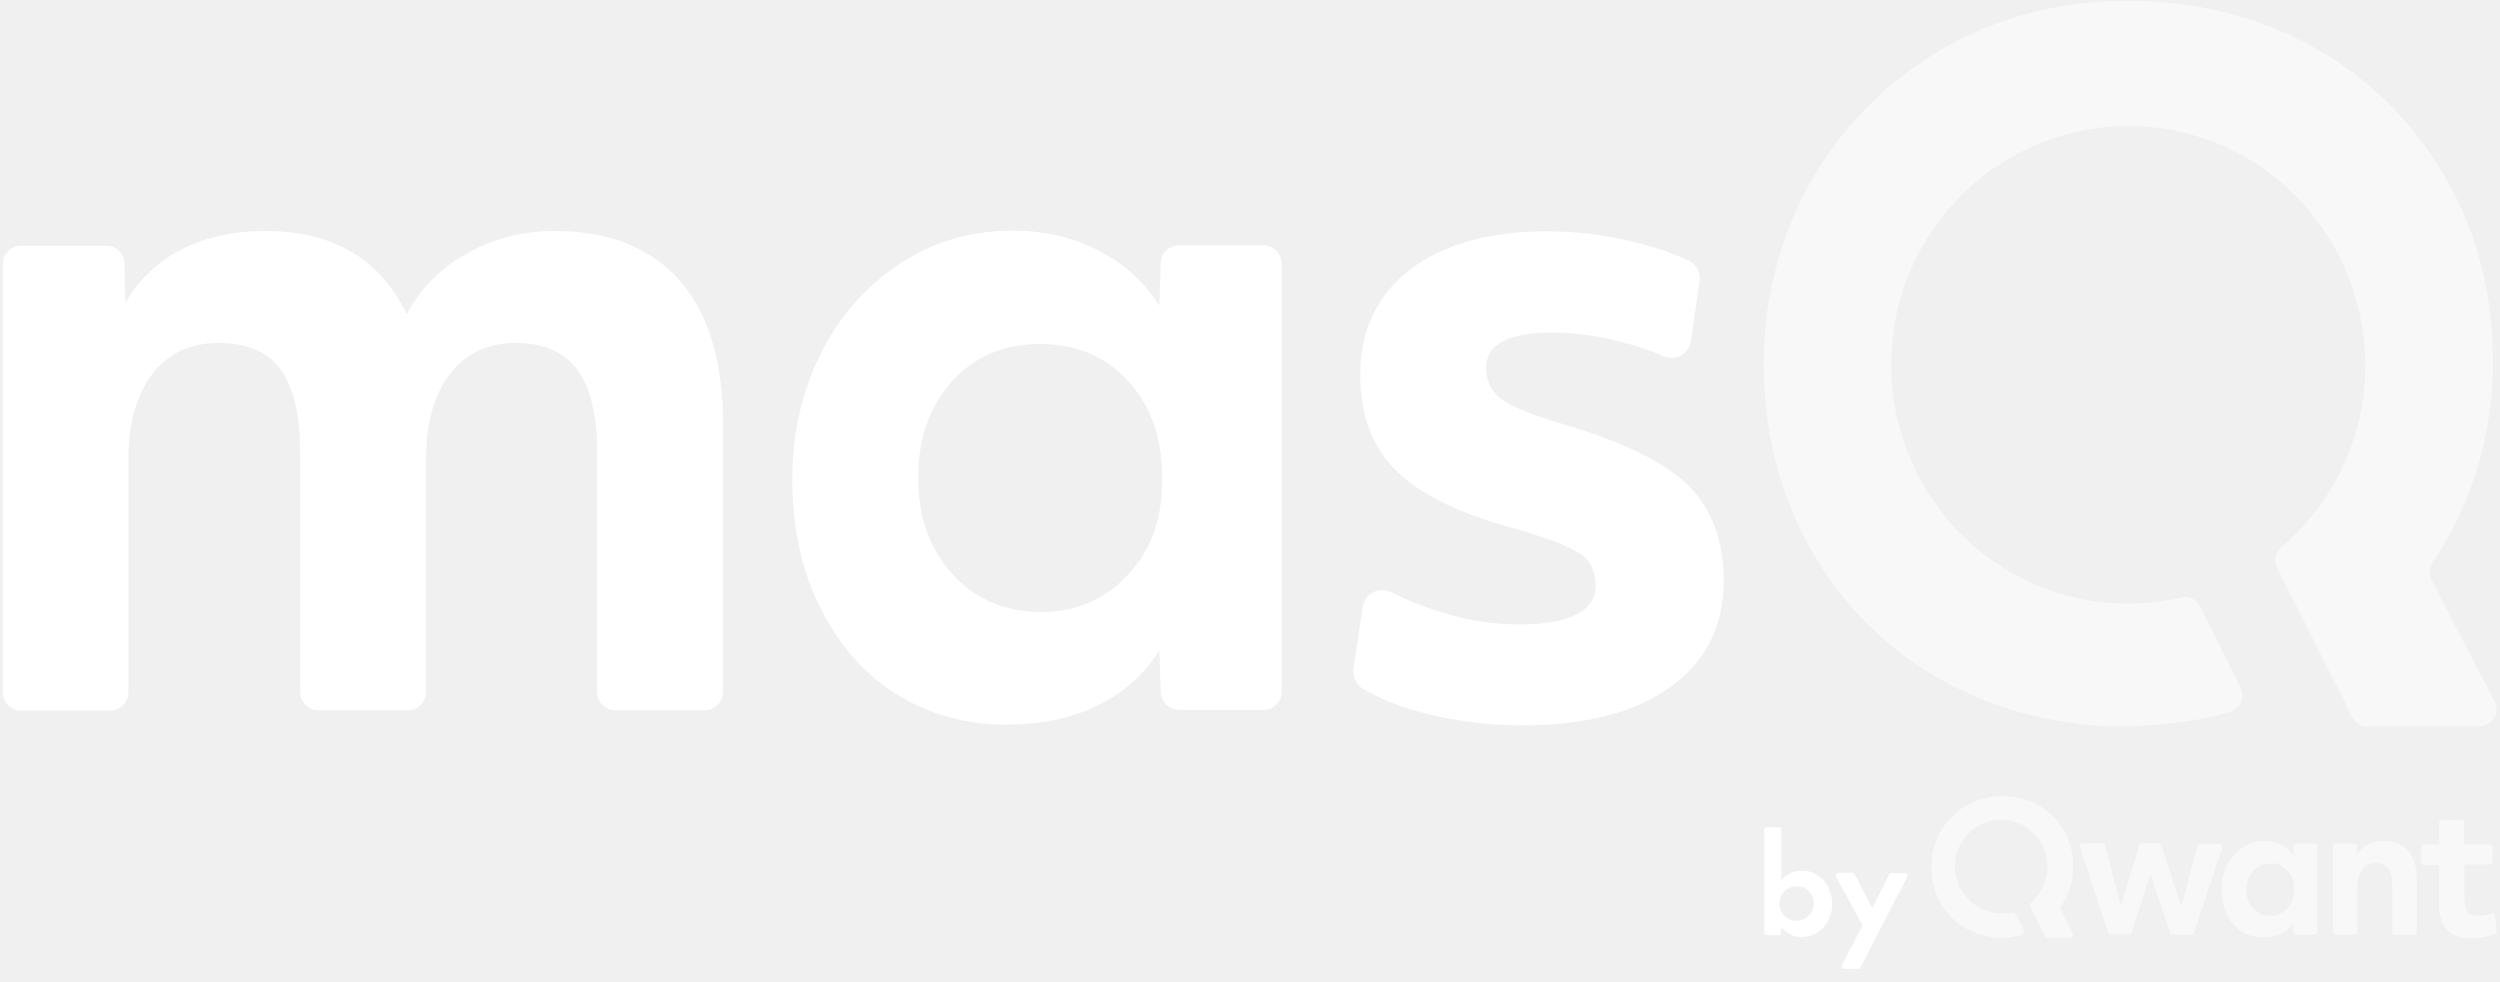
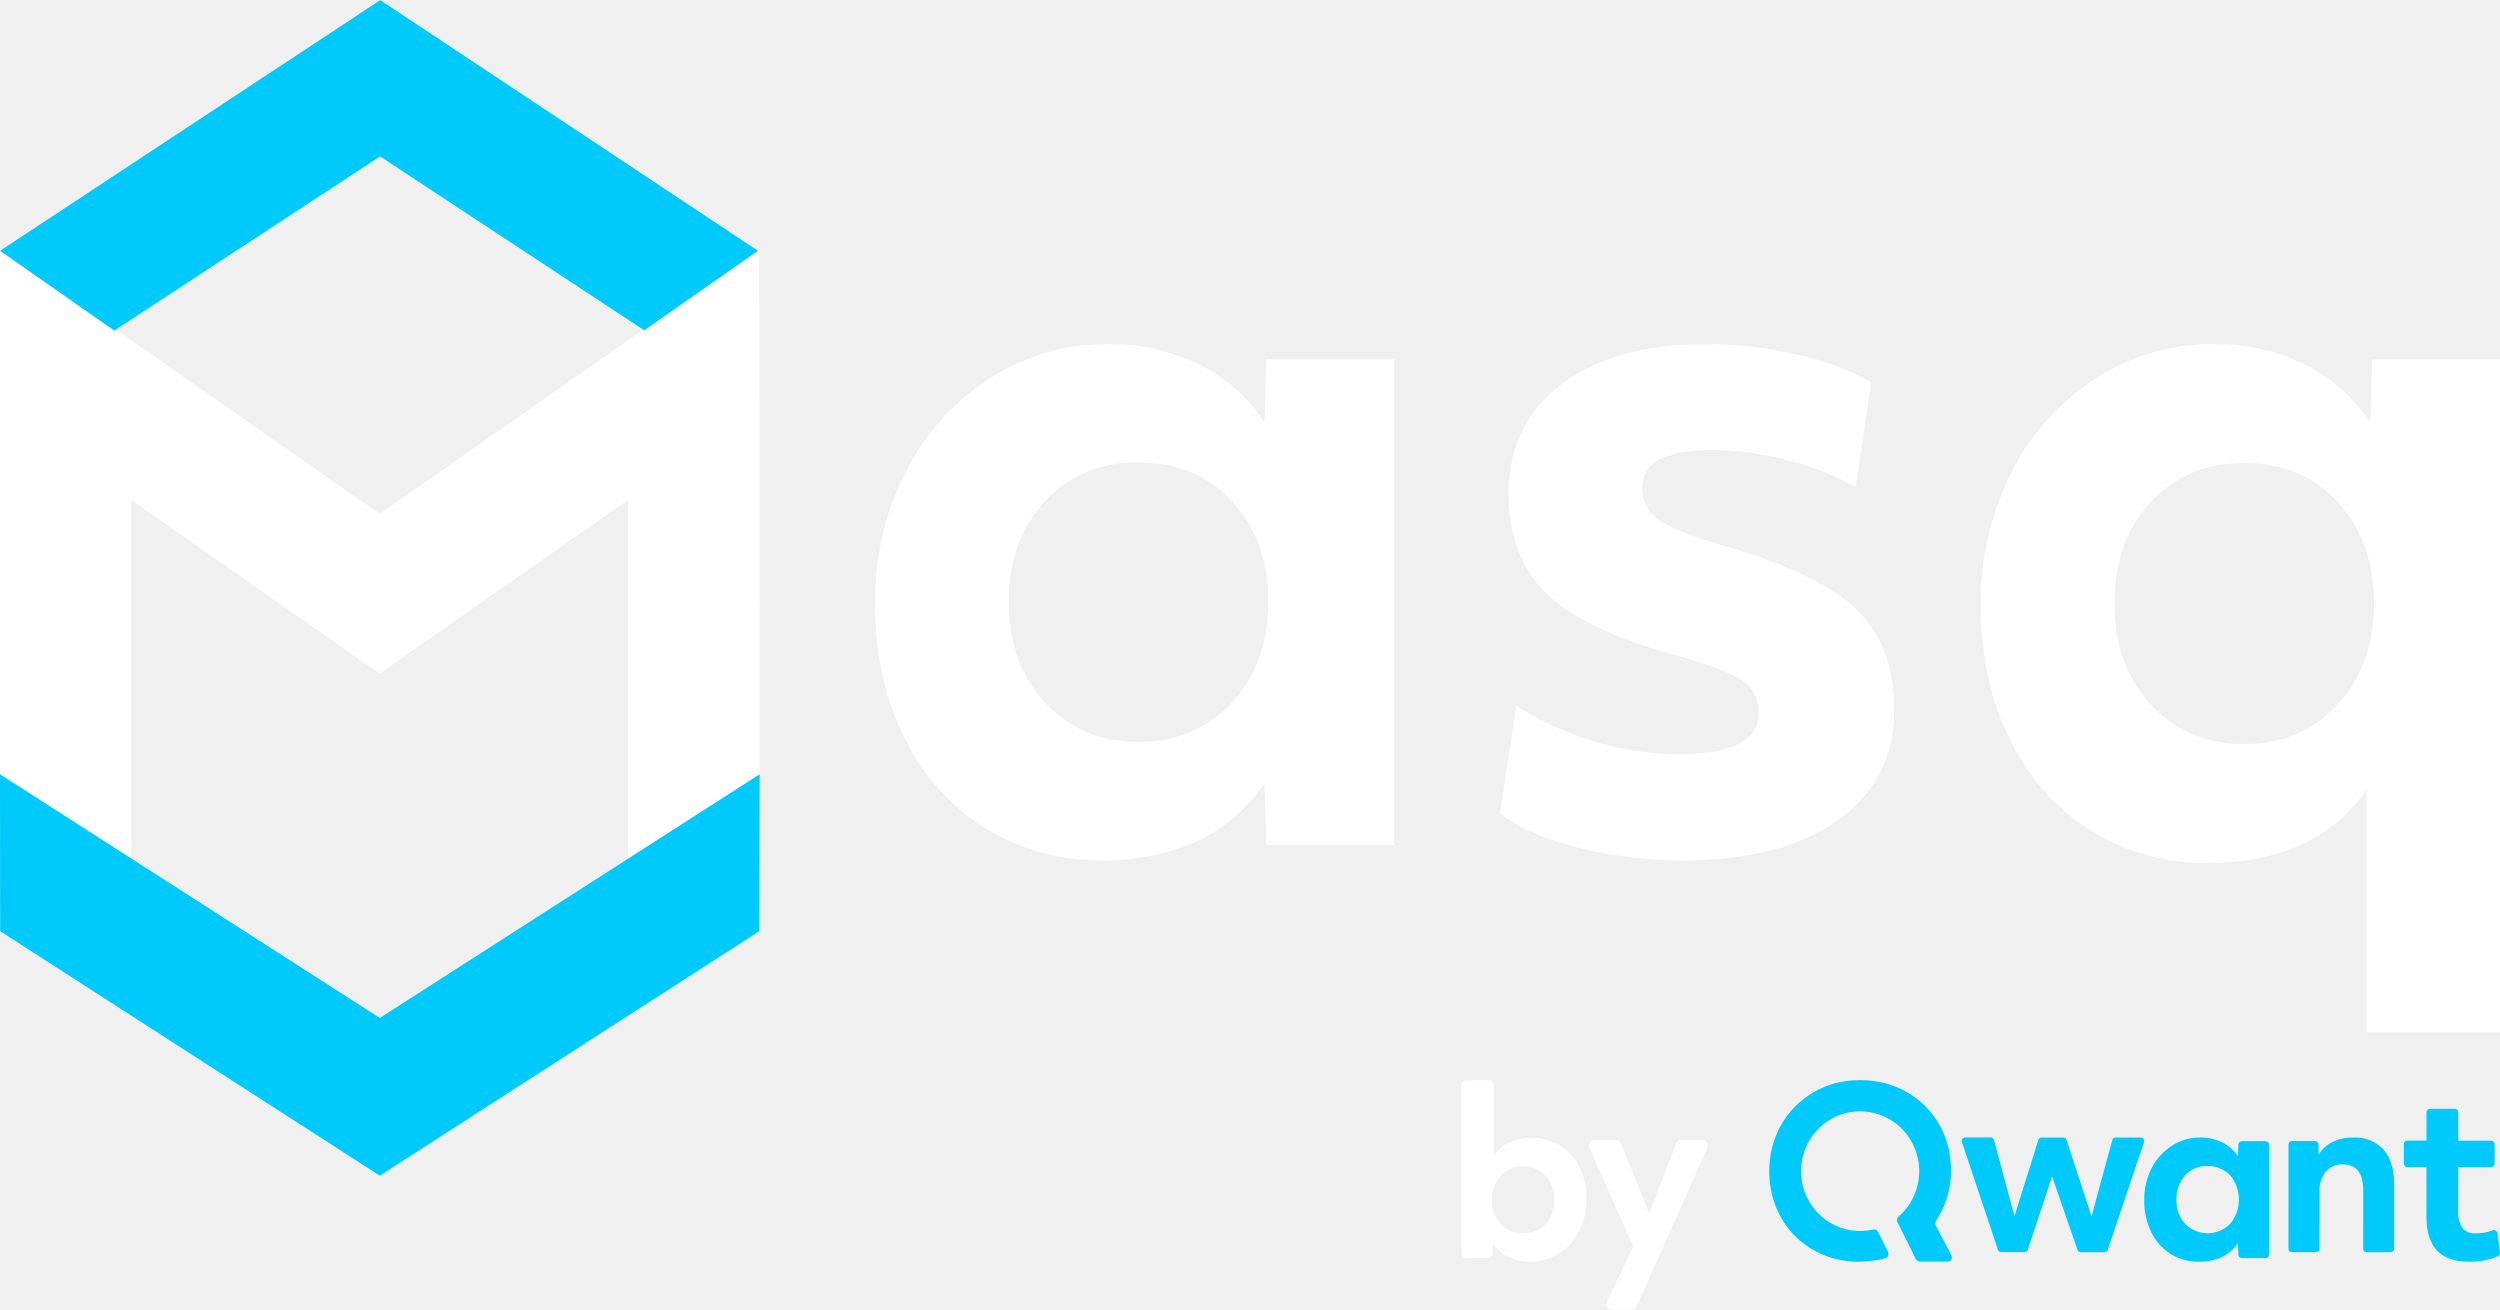
- <svg xmlns="http://www.w3.org/2000/svg" width="79" height="31" viewBox="0 0 79 31">
-   <g fill="#FFF" fill-rule="nonzero">
-     <g fill-opacity=".5">
-       <path d="M78.899 29.426l-.056-.487c0-.046-.045-.08-.09-.08h-.023c-.01 0-.01.012-.022.012a1.103 1.103 0 0 1-.393.068c-.158 0-.27-.046-.338-.125-.067-.09-.1-.227-.1-.43v-1.066h.808a.077.077 0 0 0 .079-.08v-.476c0-.045-.045-.08-.09-.08h-.809V25.993c0-.046-.045-.08-.09-.08h-.607c-.045 0-.078.034-.09.08v.69h-.472a.089.089 0 0 0-.09.092v.476c0 .045.034.079.068.09h.483v1.202c0 .374.09.657.259.839.168.181.438.272.786.272.146 0 .292-.012.427-.046.101-.022.203-.056.27-.09.067-.023.09-.046.09-.091 0 .011 0 .011 0 0zM65.155 28.769c-.01-.023-.022-.046-.033-.068-.012-.057.033-.114.067-.16.034-.045.056-.101.09-.158.056-.102.101-.215.135-.329.078-.238.1-.487.1-.736a2.605 2.605 0 0 0-.145-.782 1.98 1.98 0 0 0-.382-.624 2.048 2.048 0 0 0-.506-.43 1.98 1.98 0 0 0-.663-.261c-.247-.057-.506-.068-.753-.057-.258.023-.506.08-.742.193-.236.102-.449.249-.629.43a2.44 2.44 0 0 0-.45.624c-.112.238-.18.487-.202.748-.022.26-.01.521.045.77.057.25.158.488.293.704.134.215.303.396.494.544.191.147.416.26.64.34.124.045.259.068.394.09.123.023.247.034.37.023.124 0 .237-.011.36-.034.068-.011.135-.023.191-.034.056-.011.113-.023.135-.08.023-.045-.011-.09-.034-.135-.022-.057-.056-.102-.078-.16-.045-.101-.101-.192-.146-.294a.115.115 0 0 0-.068-.056c-.022-.012-.056 0-.078 0-.034.01-.068.01-.102.01-.134.024-.27.024-.404 0a1.466 1.466 0 0 1-.697-.294 1.557 1.557 0 0 1-.46-.59 1.563 1.563 0 0 1-.113-.747c.034-.25.124-.5.27-.703a1.5 1.5 0 0 1 .562-.465 1.441 1.441 0 0 1 1.404.09c.18.114.326.273.45.454a1.528 1.528 0 0 1 .112 1.383 1.57 1.57 0 0 1-.37.521c-.023.023-.046.035-.057.069a.098.098 0 0 0 0 .079l.416.839c.022.045.045.102.09.136.034.022.067.011.101.011h.64c.08 0 .135-.08.09-.159-.044-.079-.078-.158-.123-.226l-.214-.476zM68.931 28.644l.506-1.916a.085.085 0 0 1 .079-.056h.618c.045 0 .09.034.09.09v.023l-.9 2.709c-.01.034-.044.045-.078.045h-.585a.085.085 0 0 1-.078-.056l-.63-1.848-.606 1.848a.094.094 0 0 1-.079.045h-.573a.085.085 0 0 1-.079-.057l-.899-2.731c0-.046.034-.091.09-.091h.64c.034 0 .057.023.068.045l.506 1.927.584-1.915a.085.085 0 0 1 .079-.057h.528c.034 0 .067.023.079.045l.64 1.95zM72.471 27.034a.93.93 0 0 0-.382-.34 1.17 1.17 0 0 0-.528-.124c-.259 0-.495.068-.708.215-.214.136-.371.329-.483.555a1.724 1.724 0 0 0-.169.771v.057c.011.272.067.521.169.737.112.226.27.408.472.532.202.125.427.182.674.182.18 0 .337-.023.472-.08 0 0 .303-.102.472-.374l.011.295c.011.045.045.08.09.08h.573c.045 0 .09-.035.09-.091V26.75a.089.089 0 0 0-.09-.09h-.573a.098.098 0 0 0-.09.067v.306zm-.169.499c.135.147.191.34.191.578 0 .25-.067.442-.213.6a.694.694 0 0 1-.54.228.7.7 0 0 1-.539-.227.844.844 0 0 1-.213-.533s-.045-.374.213-.657c.135-.159.326-.227.55-.227-.01-.023.327-.045.551.238zM74.483 26.74c-.012-.046-.045-.08-.09-.08h-.585a.089.089 0 0 0-.09.09v2.699c0 .045.034.09.09.09h.607a.085.085 0 0 0 .079-.056v-1.485c0-.227.056-.408.157-.533a.535.535 0 0 1 .438-.193c.337 0 .506.227.506.67v1.54a.085.085 0 0 0 .079.057h.607c.044 0 .09-.034.09-.09v-1.655c0-.397-.09-.703-.27-.907-.18-.204-.439-.317-.776-.317-.202 0-.37.034-.517.113a.973.973 0 0 0-.348.329l.023-.272z" />
-     </g>
-     <path d="M21.497 8.887C20.587 7.833 19.25 7.3 17.52 7.3c-1.011 0-1.944.238-2.787.725-.854.476-1.472 1.122-1.876 1.905-.854-1.757-2.349-2.63-4.462-2.63-1.01 0-1.899.193-2.652.578a4.317 4.317 0 0 0-1.786 1.7l-.023-1.235a.574.574 0 0 0-.55-.578H.663a.578.578 0 0 0-.573.578v13.534c0 .317.258.578.573.578h2.82c.315 0 .574-.26.574-.578v-7.368c0-1.134.258-2.029.753-2.686.505-.658 1.202-.987 2.101-.987.9 0 1.55.284 1.955.84.405.555.618 1.427.618 2.595v7.594c0 .318.259.579.574.579h2.831c.315 0 .562-.25.574-.556v-7.356c0-1.157.247-2.063.753-2.71.505-.657 1.202-.986 2.078-.986.877 0 1.529.284 1.945.84.415.555.629 1.427.629 2.595v7.628c.022.307.27.545.573.545h2.832c.314 0 .573-.261.573-.579v-8.342c.022-2.03-.438-3.582-1.349-4.636zM39.938 7.753H37.23a.566.566 0 0 0-.55.578l-.046 1.327a4.816 4.816 0 0 0-1.932-1.746c-.81-.42-1.72-.624-2.709-.624-1.337 0-2.54.363-3.607 1.077a7.22 7.22 0 0 0-2.472 2.857c-.585 1.19-.877 2.493-.877 3.91 0 1.542.292 2.902.888 4.081.596 1.179 1.393 2.097 2.416 2.732 1.023.635 2.169.952 3.45.952 1.09 0 2.045-.193 2.866-.59a4.769 4.769 0 0 0 1.977-1.745l.045 1.292c0 .317.259.578.573.578h2.675c.315 0 .573-.26.573-.578V8.331a.583.583 0 0 0-.562-.578zm-4.281 10.395c-.73.793-1.652 1.19-2.776 1.19-1.124 0-2.056-.397-2.776-1.19-.73-.794-1.09-1.814-1.09-3.061 0-1.235.36-2.244 1.068-3.038.72-.793 1.64-1.179 2.787-1.179 1.146 0 2.079.397 2.787 1.18.719.793 1.067 1.802 1.067 3.037.023 1.258-.337 2.278-1.067 3.06zM48.153 22.92a12.28 12.28 0 0 1-3.147-.386c-.797-.204-1.45-.476-1.955-.782a.633.633 0 0 1-.28-.623l.291-1.95a.63.63 0 0 1 .91-.465c.461.238.956.442 1.506.612a8.379 8.379 0 0 0 2.506.408c1.619 0 2.439-.419 2.439-1.246 0-.442-.169-.783-.517-1.01-.348-.226-1.056-.498-2.146-.804-1.72-.476-2.945-1.088-3.675-1.836-.73-.737-1.101-1.735-1.101-2.993 0-1.405.528-2.516 1.573-3.321 1.045-.805 2.495-1.213 4.326-1.213.9 0 1.798.102 2.686.318.697.17 1.304.374 1.798.612a.617.617 0 0 1 .337.657l-.27 1.87a.623.623 0 0 1-.865.488 8.393 8.393 0 0 0-1.303-.442 8.726 8.726 0 0 0-2.214-.306c-1.394 0-2.09.374-2.09 1.122 0 .42.168.76.505.997.338.238 1 .51 1.99.794 1.831.544 3.124 1.179 3.876 1.904.753.737 1.135 1.746 1.135 3.027 0 1.428-.561 2.539-1.674 3.355-1.135.805-2.675 1.213-4.641 1.213zM56.289 27.828a.826.826 0 0 1 .652-.318c.157 0 .292.034.438.114.18.102.326.25.404.43.068.16.113.318.113.5 0 .34-.113.6-.326.804a.895.895 0 0 1-.64.25.775.775 0 0 1-.641-.318v.102a.328.328 0 0 1-.023.136c-.022.023-.056.023-.134.023h-.236c-.068 0-.113-.012-.124-.023-.022-.023-.022-.057-.022-.136v-3.095c0-.068.01-.113.022-.136.022-.022.056-.022.124-.022h.236a.32.32 0 0 1 .134.022c.023.023.023.057.023.136v1.53zm.483.181a.533.533 0 0 0-.382.159.516.516 0 0 0-.157.385.542.542 0 0 0 .54.544c.145 0 .28-.056.381-.158a.524.524 0 0 0 .158-.397.562.562 0 0 0-.158-.386.506.506 0 0 0-.382-.147zM58.862 29.245l-.809-1.474a.562.562 0 0 1-.045-.102c0-.034.011-.057.034-.068a.298.298 0 0 1 .124-.023h.292c.056 0 .1 0 .112.012a.423.423 0 0 1 .068.09l.528 1.02.505-1.008c.023-.057.045-.091.057-.091.01-.011.056-.011.112-.011h.28c.057 0 .09 0 .113.011.034.011.045.045.045.08 0 .022-.011.056-.045.101l-1.416 2.732c-.022.057-.045.08-.067.09-.011.012-.056.012-.112.012h-.281c-.057 0-.09 0-.113-.011-.033-.012-.045-.046-.045-.08 0-.022.012-.056.045-.102l.618-1.178z" />
-     <path fill-opacity=".5" d="M76.944 18.533c-.057-.113-.135-.227-.158-.351-.056-.295.191-.556.337-.794a11.732 11.732 0 0 0 1.135-2.494 11.92 11.92 0 0 0 .517-3.774c-.033-1.372-.28-2.743-.775-4.013A11.333 11.333 0 0 0 76.067 3.9a10.682 10.682 0 0 0-2.618-2.21 11.403 11.403 0 0 0-3.383-1.36A13.01 13.01 0 0 0 66.2.068c-1.314.102-2.618.42-3.82.963a11.504 11.504 0 0 0-3.237 2.21 11.196 11.196 0 0 0-2.292 3.209 11.64 11.64 0 0 0-1.057 3.831 12.794 12.794 0 0 0 .236 3.979c.281 1.27.787 2.493 1.484 3.593a10.734 10.734 0 0 0 2.55 2.788c.99.76 2.113 1.338 3.293 1.723.652.216 1.315.363 1.99.465.629.09 1.292.147 1.932.125a17.049 17.049 0 0 0 1.854-.16c.338-.056.675-.112 1-.203.282-.068.585-.125.697-.43.09-.25-.033-.454-.146-.67l-.404-.816-.742-1.496a.559.559 0 0 0-.326-.295c-.146-.045-.27-.011-.416.023a6.394 6.394 0 0 1-.494.09 7.722 7.722 0 0 1-2.045.012 7.49 7.49 0 0 1-3.551-1.485 7.525 7.525 0 0 1-2.338-3.026 7.554 7.554 0 0 1-.55-3.854 7.473 7.473 0 0 1 1.393-3.57 7.441 7.441 0 0 1 2.854-2.37 7.41 7.41 0 0 1 3.855-.691 7.407 7.407 0 0 1 3.36 1.156 7.647 7.647 0 0 1 2.281 2.3 7.725 7.725 0 0 1 1.169 3.64 7.514 7.514 0 0 1-.596 3.4 7.55 7.55 0 0 1-1.921 2.675c-.113.102-.236.193-.281.351a.54.54 0 0 0 .022.397l2.146 4.274c.113.215.214.544.439.68.157.09.36.068.528.068h3.281c.394-.012.674-.431.483-.794-.202-.397-.415-.793-.618-1.179l-1.27-2.448z" />
+ <svg xmlns="http://www.w3.org/2000/svg" width="168" height="88" viewBox="0 0 168 88">
+   <g fill="none" fill-rule="evenodd">
+     <path fill="#FFF" d="M51.046 52.187L42.21 57.81V33.593L25.511 45.267 8.812 33.593V57.77L0 52.16V16.701l25.478 17.812c.02.014.046.014.066 0l25.479-17.812.023 35.486z" />
+     <path fill="#00CAFC" d="M25.523 79.007L.01 62.575 0 52.03l25.523 16.377L51.046 52.03l-.023 10.546zM43.293 22.197L25.542 10.51 7.679 22.218.005 16.853 25.553.007l25.383 16.846z" />
+     <path fill="#FFF" d="M76.505 49.858c2.542 0 4.63-.877 6.268-2.629 1.637-1.752 2.455-4.017 2.455-6.795 0-2.734-.807-4.978-2.423-6.731-1.615-1.752-3.715-2.628-6.3-2.628-2.584 0-4.684.875-6.3 2.628-1.615 1.753-2.422 3.997-2.422 6.731 0 2.778.818 5.043 2.455 6.795 1.637 1.753 3.726 2.63 6.267 2.629zm-2.455 7.949a14.615 14.615 0 0 1-7.786-2.116 14.713 14.713 0 0 1-5.46-6.058c-1.335-2.628-2.003-5.652-2.003-9.071a19.147 19.147 0 0 1 1.971-8.686 16.149 16.149 0 0 1 5.59-6.347 14.382 14.382 0 0 1 8.14-2.404 13.43 13.43 0 0 1 6.106 1.379 10.92 10.92 0 0 1 4.362 3.878l.129-4.23h8.593v32.63H85.1l-.13-4.168a10.703 10.703 0 0 1-4.458 3.879 14.973 14.973 0 0 1-6.461 1.314zM113.077 57.81a28.391 28.391 0 0 1-7.108-.866c-2.24-.577-3.963-1.335-5.169-2.276l1.099-7.245a20.744 20.744 0 0 0 10.79 3.27c3.661 0 5.492-.919 5.493-2.757.043-.9-.4-1.755-1.164-2.244-.775-.512-2.39-1.11-4.846-1.795-3.877-1.068-6.644-2.425-8.303-4.071-1.658-1.645-2.488-3.857-2.488-6.636 0-3.12 1.185-5.578 3.554-7.373 2.369-1.795 5.622-2.693 9.757-2.693a26.78 26.78 0 0 1 6.074.705 17.55 17.55 0 0 1 4.976 1.86l-1.035 7.052a18.38 18.38 0 0 0-4.62-1.827 20.09 20.09 0 0 0-5.007-.673c-3.144 0-4.717.833-4.717 2.5-.03.881.396 1.716 1.13 2.212.754.535 2.25 1.123 4.492 1.763 4.135 1.197 7.054 2.608 8.755 4.232 1.701 1.625 2.552 3.869 2.552 6.732 0 3.164-1.26 5.643-3.78 7.437-2.52 1.795-5.998 2.693-10.435 2.693M150.813 50c2.541 0 4.63-.881 6.267-2.643 1.637-1.761 2.455-4.038 2.455-6.831 0-2.75-.807-5.005-2.422-6.767-1.615-1.761-3.716-2.642-6.3-2.642-2.584 0-4.685.88-6.3 2.642-1.615 1.762-2.422 4.018-2.422 6.767 0 2.793.818 5.07 2.455 6.831 1.636 1.762 3.725 2.643 6.267 2.643zm8.206 19.372V53.093c-2.284 3.265-5.838 4.898-10.661 4.898a14.556 14.556 0 0 1-7.786-2.127 14.766 14.766 0 0 1-5.46-6.09c-1.335-2.642-2.003-5.682-2.003-9.12a19.333 19.333 0 0 1 1.97-8.732 16.202 16.202 0 0 1 5.59-6.38 14.326 14.326 0 0 1 8.14-2.417c2.117-.028 4.21.447 6.107 1.386 1.782.88 3.29 2.229 4.361 3.899l.13-4.253H168v45.215h-8.981z" />
+     <path fill="#00CAFC" d="M168 84.195v.024a.24.24 0 0 1-.147.206c-.24.106-.49.187-.748.24a5.43 5.43 0 0 1-1.175.123c-.973 0-1.695-.25-2.166-.752-.471-.501-.707-1.269-.706-2.302l.001-3.302h-1.309a.24.24 0 0 1-.211-.238v-1.306c0-.132.106-.24.237-.24l1.284.001v-1.91a.238.238 0 0 1 .237-.228h1.663c.122 0 .224.094.236.217v1.923h2.206a.238.238 0 0 1 .237.24v1.305l-.001.013a.238.238 0 0 1-.216.225h-2.227l-.001 2.913c-.036.413.061.825.276 1.178.239.261.586.393.937.357a2.926 2.926 0 0 0 1.128-.218.238.238 0 0 1 .293.2h.003l.166 1.307.002.024zm-37.863-1.746l.671 1.282.33.629c.02.04.03.086.031.131 0 .16-.127.29-.285.29h-1.74a.538.538 0 0 1-.282-.04c-.118-.068-.173-.244-.23-.36l-1.137-2.278a.302.302 0 0 1-.01-.208.426.426 0 0 1 .15-.186 4.052 4.052 0 0 0 .712-5.172 3.962 3.962 0 0 0-2.994-1.84 3.88 3.88 0 0 0-2.044.367 4.016 4.016 0 0 0-2.242 3.104c-.291 2.2 1.233 4.224 3.405 4.519a3.96 3.96 0 0 0 1.345-.05.413.413 0 0 1 .218-.01.293.293 0 0 1 .173.157c.133.263.263.53.394.794l.214.434a.442.442 0 0 1 .078.356c-.058.164-.222.191-.37.228a5.888 5.888 0 0 1-.533.106 9.019 9.019 0 0 1-.98.084 5.677 5.677 0 0 1-1.023-.065 6.195 6.195 0 0 1-1.053-.246 5.87 5.87 0 0 1-1.745-.918 5.694 5.694 0 0 1-1.355-1.487 6.059 6.059 0 0 1-.787-1.913 6.857 6.857 0 0 1-.123-2.115c.066-.709.255-1.4.558-2.042a5.944 5.944 0 0 1 4.956-3.393 6.846 6.846 0 0 1 2.048.14 6.03 6.03 0 0 1 1.795.725c.521.316.99.714 1.387 1.178a5.966 5.966 0 0 1 1.027 1.711c.26.683.398 1.407.41 2.14a6.032 6.032 0 0 1-.874 3.34c-.077.126-.206.26-.179.42.018.067.047.13.084.188zm10.413-.71l1.399-5.134a.237.237 0 0 1 .225-.163h1.683v.002a.234.234 0 0 1 .226.297l-2.447 7.27a.234.234 0 0 1-.213.135h-1.595a.236.236 0 0 1-.214-.138l-1.713-4.95-1.646 4.96-.003.005a.233.233 0 0 1-.207.12h-1.563a.235.235 0 0 1-.216-.142l-2.45-7.331c0-.128.105-.232.234-.232h1.744c.084.009.157.06.192.135l1.386 5.149 1.613-5.14a.24.24 0 0 1 .217-.142h1.45c.091 0 .174.053.213.135l1.685 5.164zm9.367-2.7a2.029 2.029 0 0 0-1.562-.687 1.971 1.971 0 0 0-1.517.632c-.43.5-.638 1.151-.578 1.806a2.245 2.245 0 0 0 .626 1.492 2.115 2.115 0 0 0 2.976-.04 2.56 2.56 0 0 0 .055-3.204zm.475-1.334l.025-.813.001-.008a.24.24 0 0 1 .236-.197v-.001h1.6v.002c.131 0 .238.106.238.237l-.003 7.381c0 .131-.107.237-.239.237h-1.6a.238.238 0 0 1-.236-.202l-.024-.802c-.317.478-.78.841-1.321 1.038-.42.146-.863.218-1.308.21-.66.01-1.31-.167-1.873-.51a3.535 3.535 0 0 1-1.313-1.458 4.68 4.68 0 0 1-.482-2.184 4.622 4.622 0 0 1 .475-2.091 3.883 3.883 0 0 1 1.346-1.528 3.456 3.456 0 0 1 1.96-.578 3.231 3.231 0 0 1 1.468.332 2.63 2.63 0 0 1 1.05.935zm5.408-.832l.012.728c.216-.367.536-.666.922-.858.431-.208.907-.31 1.387-.3.778-.05 1.536.25 2.061.815.474.543.71 1.328.71 2.355l-.002 4.308a.227.227 0 0 1-.23.225h-1.633a.235.235 0 0 1-.22-.155l.001-3.997c.002-1.164-.453-1.746-1.362-1.747a1.433 1.433 0 0 0-1.163.49 2.099 2.099 0 0 0-.413 1.388l-.002 3.865a.232.232 0 0 1-.218.154h-1.636a.228.228 0 0 1-.23-.226l.004-7.016c0-.124.103-.225.23-.225v-.001h1.555v.002c.115 0 .212.083.227.195z" />
+     <path fill="#FFF" d="M102.352 82.88c.575.02 1.13-.21 1.517-.63a2.537 2.537 0 0 0-.008-3.245 2.121 2.121 0 0 0-2.976-.04l-.041.04a2.535 2.535 0 0 0-.008 3.246c.388.42.942.65 1.516.63zm.483 1.908a3.272 3.272 0 0 1-1.486-.33 2.507 2.507 0 0 1-1.034-.931l-.02.679a.349.349 0 0 1-.351.336h-1.378a.348.348 0 0 1-.35-.347V72.931c0-.192.156-.347.35-.347h1.46c.194 0 .351.155.351.347v4.706c.57-.78 1.426-1.169 2.567-1.169.66-.01 1.31.167 1.874.508a3.533 3.533 0 0 1 1.314 1.453c.332.677.498 1.423.482 2.176a4.576 4.576 0 0 1-.474 2.084 3.885 3.885 0 0 1-1.345 1.522 3.475 3.475 0 0 1-1.96.577zm6.926-1.019l-2.96-6.646a.366.366 0 0 1 .332-.515h1.465c.148 0 .282.09.337.229l1.894 4.711 1.805-4.706a.364.364 0 0 1 .34-.234h1.43a.365.365 0 0 1 .332.515l-4.744 10.66a.363.363 0 0 1-.332.217h-1.35a.364.364 0 0 1-.329-.524l1.78-3.707z" />
  </g>
</svg>
